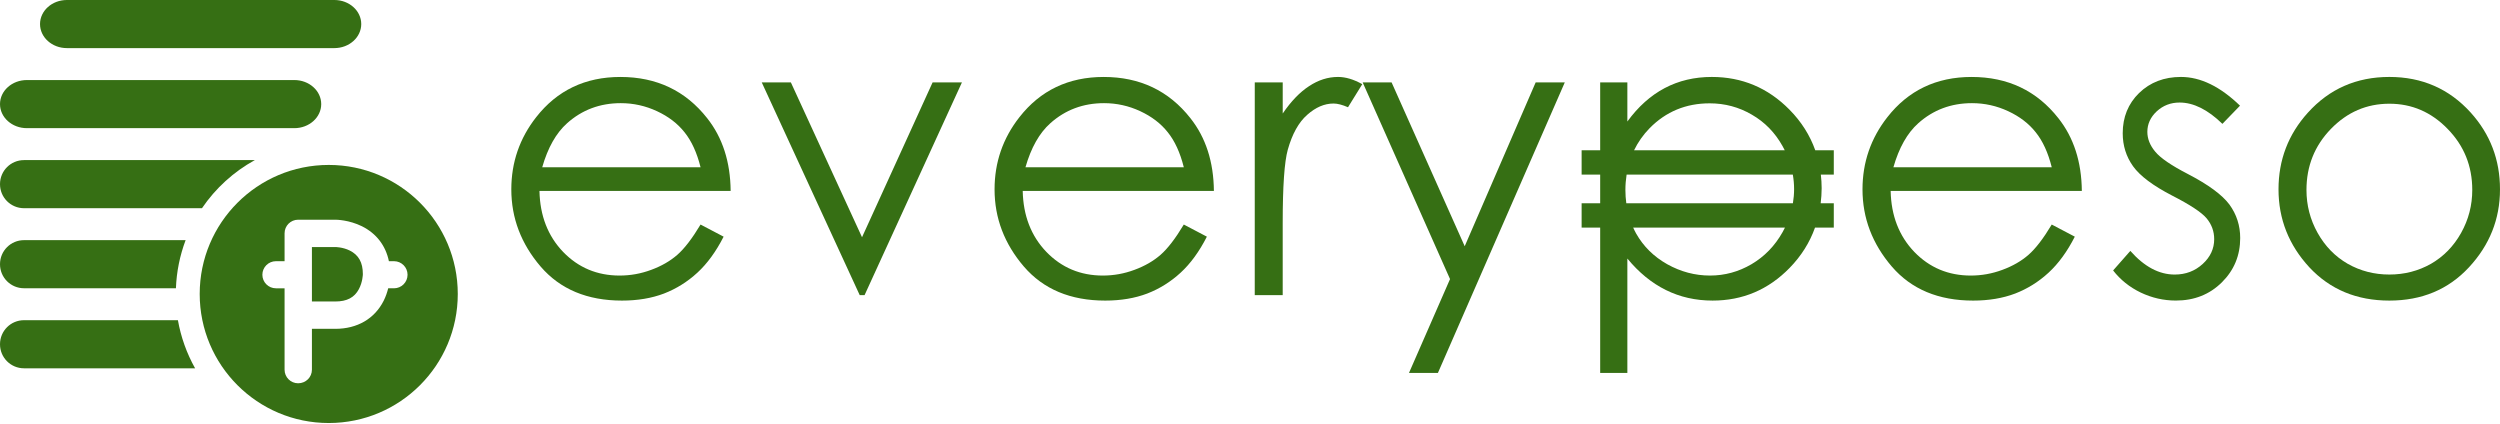
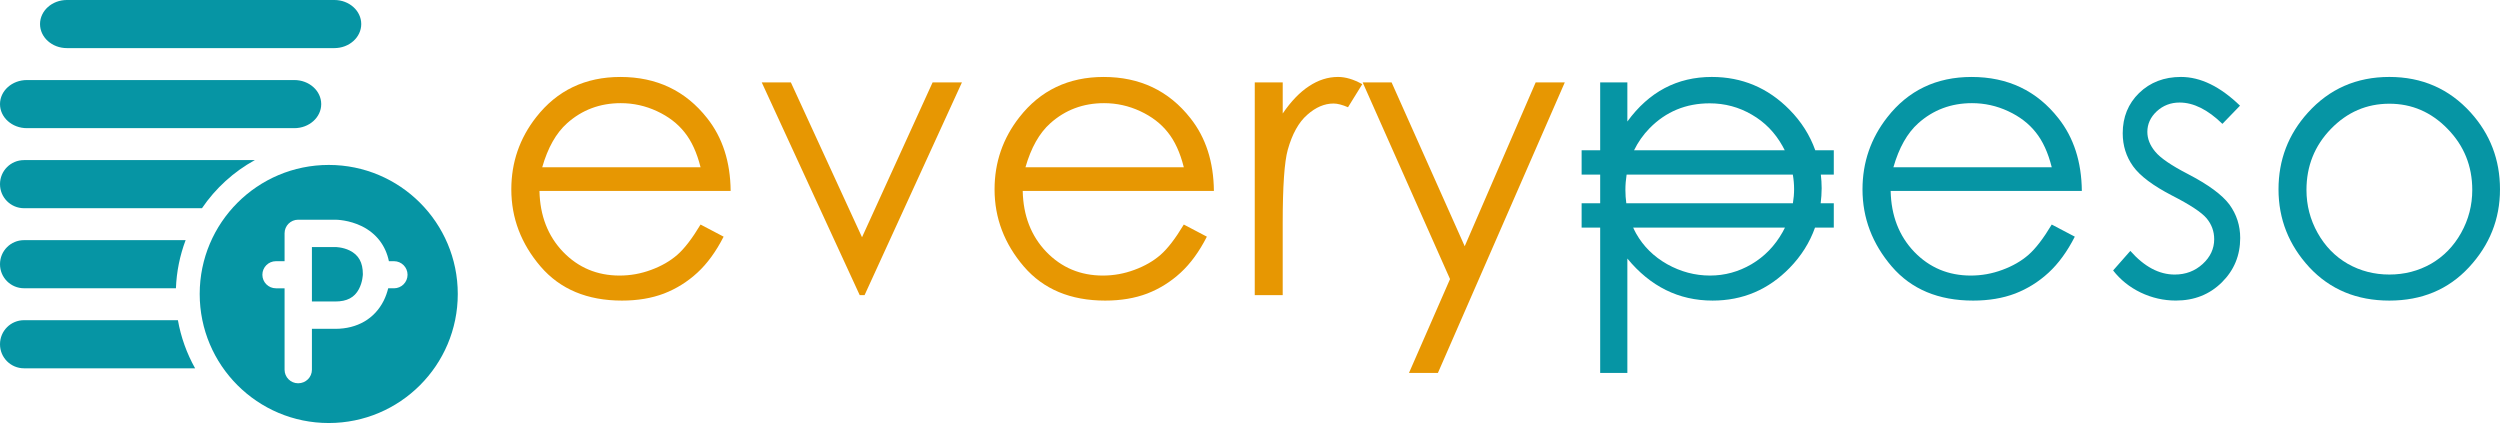
<svg xmlns="http://www.w3.org/2000/svg" width="1117.948" height="189.167" id="svg2" version="1.1">
  <defs id="defs4">
    <marker orient="auto" refY="0" refX="0" id="Arrow1Lend" style="overflow:visible">
      <path id="path4766" d="M -10.667,0 -14.933,4.267 0,0 -14.933,-4.267 Z" style="fill-rule:evenodd;stroke:#000000;stroke-width:0.853pt" />
    </marker>
    <clipPath id="clipPath3539" clipPathUnits="userSpaceOnUse">
      <path id="path3541" d="M 0,652.8 H 844.8 V 0 H 0 Z" style="stroke-width:1.067" />
    </clipPath>
  </defs>
  <g id="layer1" transform="translate(0,-933.3527)">
    <rect y="-1755789.5" x="-2349534.8" height="2670.933" width="3882.667" id="rect3137" style="opacity:0.7;fill:#000000;fill-opacity:1;fill-rule:nonzero;stroke:#000000;stroke-width:4.267;stroke-linecap:butt;stroke-miterlimit:4;stroke-dasharray:none;stroke-dashoffset:0;stroke-opacity:1" />
    <ellipse id="path3139" style="opacity:0.7;fill:#000000;fill-opacity:1;fill-rule:nonzero;stroke:#000000;stroke-width:4.267;stroke-linecap:butt;stroke-miterlimit:4;stroke-dasharray:none;stroke-dashoffset:0;stroke-opacity:1" cx="-2336824.2" cy="-1769522.5" rx="2066.667" ry="1026.667" />
    <ellipse id="path3141" style="opacity:0.7;fill:#000000;fill-opacity:1;fill-rule:nonzero;stroke:#000000;stroke-width:4.267;stroke-linecap:butt;stroke-miterlimit:4;stroke-dasharray:none;stroke-dashoffset:0;stroke-opacity:1" cx="-2335271" cy="-1769355.9" rx="1526.667" ry="846.667" />
    <g aria-label="P" style="font-style:normal;font-weight:normal;font-size:116.772px;line-height:125%;font-family:Sans;letter-spacing:0px;word-spacing:0px;fill:#0000ff;fill-opacity:1;stroke:none;stroke-width:2.919px;stroke-linecap:butt;stroke-linejoin:miter;stroke-opacity:1" id="text108" />
    <g id="g946" style="font-style:normal;font-weight:normal;font-size:116.772px;line-height:125%;font-family:Sans;letter-spacing:0px;word-spacing:0px;fill:#ff0000;fill-opacity:1;stroke:none;stroke-width:2.919px;stroke-linecap:butt;stroke-linejoin:miter;stroke-opacity:1" transform="rotate(90,-174.9448,-105.0552)" aria-label="I" />
    <g aria-label="I" transform="matrix(0,1,1,0,784.4492,69.8896)" style="font-style:normal;font-weight:normal;font-size:116.772px;line-height:125%;font-family:Sans;letter-spacing:0px;word-spacing:0px;fill:#ff0000;fill-opacity:1;stroke:none;stroke-width:2.919px;stroke-linecap:butt;stroke-linejoin:miter;stroke-opacity:1" id="g953" />
-     <g id="g179" style="fill:#366f14;fill-opacity:1" transform="matrix(1,0,0,1.000001,1137.284,-519.2057)">
-       <g id="g134" style="fill:#366f14;fill-opacity:1;stroke-width:1.117" transform="matrix(0.8949,0,0,0.8949,-1213.211,866.8305)">
-         <rect rx="13.433" ry="13.433" y="654.515" x="104.845" height="24.042" width="160.513" id="rect122" style="opacity:1;fill:#366f14;fill-opacity:1;fill-rule:nonzero;stroke:none;stroke-width:1.179;stroke-linecap:round;stroke-miterlimit:4;stroke-dasharray:none;stroke-dashoffset:0;stroke-opacity:1" />
-         <rect style="opacity:1;fill:#366f14;fill-opacity:1;fill-rule:nonzero;stroke:none;stroke-width:1.179;stroke-linecap:round;stroke-miterlimit:4;stroke-dasharray:none;stroke-dashoffset:0;stroke-opacity:1" id="rect124" width="160.513" height="24.042" x="84.845" y="694.515" ry="13.433" rx="13.433" />
-         <path id="path126" transform="translate(0,930.5196)" d="m 96.865,-196.004 c -6.66,0 -12.021,5.362 -12.021,12.021 0,6.66 5.362,12.02 12.021,12.02 h 88.904 a 76.502,76.502 0 0 1 26.416,-24.041 z" style="opacity:1;fill:#366f14;fill-opacity:1;fill-rule:nonzero;stroke:none;stroke-width:1.179;stroke-linecap:round;stroke-miterlimit:4;stroke-dasharray:none;stroke-dashoffset:0;stroke-opacity:1" />
-         <path id="path128" d="m 96.865,-156.004 c -6.66,0 -12.021,5.362 -12.021,12.021 0,6.66 5.362,12.02 12.021,12.02 h 75.889 a 76.502,76.502 0 0 1 4.842,-24.041 z" style="opacity:1;fill:#366f14;fill-opacity:1;fill-rule:nonzero;stroke:none;stroke-width:1.179;stroke-linecap:round;stroke-miterlimit:4;stroke-dasharray:none;stroke-dashoffset:0;stroke-opacity:1" transform="translate(0,930.5196)" />
-         <path id="path130" transform="translate(0,930.5196)" d="m 96.865,-116.004 c -6.66,0 -12.021,5.362 -12.021,12.021 0,6.66 5.362,12.02 12.021,12.02 h 85.469 a 76.502,76.502 0 0 1 -8.588,-24.041 z" style="opacity:1;fill:#366f14;fill-opacity:1;fill-rule:nonzero;stroke:none;stroke-width:1.179;stroke-linecap:round;stroke-miterlimit:4;stroke-dasharray:none;stroke-dashoffset:0;stroke-opacity:1" />
-         <path style="opacity:1;fill:#366f14;fill-opacity:1;fill-rule:nonzero;stroke:none;stroke-width:13.716;stroke-linecap:round;stroke-miterlimit:4;stroke-dasharray:none;stroke-dashoffset:0;stroke-opacity:1" d="m 249.113,-193.584 a 64.481,64.481 0 0 0 -64.48,64.48 64.481,64.481 0 0 0 64.48,64.482 64.481,64.481 0 0 0 64.48,-64.482 64.481,64.481 0 0 0 -64.48,-64.48 z m -15.295,27.365 h 18.566 c 0.701,0 6.89,0.117 13.312,3.27 7.221,3.61 11.86,9.649 13.479,17.463 h 2.553 c 3.737,0 6.771,3.035 6.771,6.771 0,3.737 -3.035,6.773 -6.771,6.773 h -2.9 c -0.485,1.936 -1.191,4.081 -2.271,6.242 -4.554,8.991 -13.195,14.012 -24.172,14.012 h -11.676 v 20.436 c 0,3.737 -3.037,6.773 -6.891,6.773 -3.737,0 -6.773,-3.037 -6.773,-6.773 v -40.689 h -4.324 c -3.737,0 -6.771,-3.037 -6.771,-6.773 0,-3.737 3.035,-6.771 6.771,-6.771 h 4.324 v -13.959 c 0,-3.737 3.037,-6.773 6.773,-6.773 z m 6.891,13.662 v 27.207 h 11.676 c 5.839,0 9.576,-1.984 11.795,-6.188 1.868,-3.503 1.984,-7.241 1.984,-7.475 0,-5.839 -2.102,-9.574 -6.539,-11.793 -3.503,-1.752 -7.24,-1.752 -7.24,-1.752 z" transform="translate(0,930.5196)" id="path132" />
+     <g id="g179" style="fill:#e79702;fill-opacity:1" transform="matrix(1,0,0,1.000001,1137.284,-519.2057)">
+       <g id="g134" style="fill:#0695a4;fill-opacity:1;stroke-width:1.117" transform="matrix(0.8949,0,0,0.8949,-1213.211,866.8305)">
+         <rect rx="13.433" ry="13.433" y="654.515" x="104.845" height="24.042" width="160.513" id="rect122" style="opacity:1;fill:#0695a4;fill-opacity:1;fill-rule:nonzero;stroke:none;stroke-width:1.179;stroke-linecap:round;stroke-miterlimit:4;stroke-dasharray:none;stroke-dashoffset:0;stroke-opacity:1" />
+         <rect style="opacity:1;fill:#0695a4;fill-opacity:1;fill-rule:nonzero;stroke:none;stroke-width:1.179;stroke-linecap:round;stroke-miterlimit:4;stroke-dasharray:none;stroke-dashoffset:0;stroke-opacity:1" id="rect124" width="160.513" height="24.042" x="84.845" y="694.515" ry="13.433" rx="13.433" />
+         <path id="path126" transform="translate(0,930.5196)" d="m 96.865,-196.004 c -6.66,0 -12.021,5.362 -12.021,12.021 0,6.66 5.362,12.02 12.021,12.02 h 88.904 a 76.502,76.502 0 0 1 26.416,-24.041 z" style="opacity:1;fill:#0695a4;fill-opacity:1;fill-rule:nonzero;stroke:none;stroke-width:1.179;stroke-linecap:round;stroke-miterlimit:4;stroke-dasharray:none;stroke-dashoffset:0;stroke-opacity:1" />
+         <path id="path128" d="m 96.865,-156.004 c -6.66,0 -12.021,5.362 -12.021,12.021 0,6.66 5.362,12.02 12.021,12.02 h 75.889 a 76.502,76.502 0 0 1 4.842,-24.041 z" style="opacity:1;fill:#0695a4;fill-opacity:1;fill-rule:nonzero;stroke:none;stroke-width:1.179;stroke-linecap:round;stroke-miterlimit:4;stroke-dasharray:none;stroke-dashoffset:0;stroke-opacity:1" transform="translate(0,930.5196)" />
+         <path id="path130" transform="translate(0,930.5196)" d="m 96.865,-116.004 c -6.66,0 -12.021,5.362 -12.021,12.021 0,6.66 5.362,12.02 12.021,12.02 h 85.469 a 76.502,76.502 0 0 1 -8.588,-24.041 z" style="opacity:1;fill:#0695a4;fill-opacity:1;fill-rule:nonzero;stroke:none;stroke-width:1.179;stroke-linecap:round;stroke-miterlimit:4;stroke-dasharray:none;stroke-dashoffset:0;stroke-opacity:1" />
+         <path style="opacity:1;fill:#0695a4;fill-opacity:1;fill-rule:nonzero;stroke:none;stroke-width:13.716;stroke-linecap:round;stroke-miterlimit:4;stroke-dasharray:none;stroke-dashoffset:0;stroke-opacity:1" d="m 249.113,-193.584 a 64.481,64.481 0 0 0 -64.48,64.48 64.481,64.481 0 0 0 64.48,64.482 64.481,64.481 0 0 0 64.48,-64.482 64.481,64.481 0 0 0 -64.48,-64.48 z m -15.295,27.365 h 18.566 c 0.701,0 6.89,0.117 13.312,3.27 7.221,3.61 11.86,9.649 13.479,17.463 h 2.553 c 3.737,0 6.771,3.035 6.771,6.771 0,3.737 -3.035,6.773 -6.771,6.773 h -2.9 c -0.485,1.936 -1.191,4.081 -2.271,6.242 -4.554,8.991 -13.195,14.012 -24.172,14.012 h -11.676 v 20.436 c 0,3.737 -3.037,6.773 -6.891,6.773 -3.737,0 -6.773,-3.037 -6.773,-6.773 v -40.689 h -4.324 c -3.737,0 -6.771,-3.037 -6.771,-6.773 0,-3.737 3.035,-6.771 6.771,-6.771 h 4.324 v -13.959 c 0,-3.737 3.037,-6.773 6.773,-6.773 z m 6.891,13.662 v 27.207 h 11.676 c 5.839,0 9.576,-1.984 11.795,-6.188 1.868,-3.503 1.984,-7.241 1.984,-7.475 0,-5.839 -2.102,-9.574 -6.539,-11.793 -3.503,-1.752 -7.24,-1.752 -7.24,-1.752 z" transform="translate(0,930.5196)" id="path132" />
      </g>
-       <g style="fill:#366f14;fill-opacity:1;stroke-width:0.505" id="g158" transform="matrix(7.877325,0,0,7.877325,-1822.798,-8150.722)">
-         <g style="fill:#366f14;fill-opacity:1;stroke-width:14.873" id="g136" transform="matrix(0.1198632,0,0,0.1198632,298.1122,897.9372)" />
-         <g id="g156" style="font-style:normal;font-variant:normal;font-weight:bold;font-stretch:normal;font-size:22.727px;line-height:125%;font-family:'Century Gothic';-inkscape-font-specification:'Century Gothic, Bold';font-variant-ligatures:normal;font-variant-caps:normal;font-variant-numeric:normal;font-feature-settings:normal;text-align:start;letter-spacing:0px;word-spacing:0px;writing-mode:lr-tb;text-anchor:start;fill:#366f14;fill-opacity:1;stroke:none;stroke-width:0.622px;stroke-linecap:butt;stroke-linejoin:miter;stroke-opacity:1" aria-label="everypeso">
-           <path id="path138" style="font-style:normal;font-variant:normal;font-weight:normal;font-stretch:normal;font-size:22.727px;font-family:'Century Gothic';-inkscape-font-specification:'Century Gothic';font-variant-ligatures:normal;font-variant-caps:normal;font-variant-numeric:normal;font-feature-settings:normal;text-align:start;writing-mode:lr-tb;text-anchor:start;fill:#366f14;fill-opacity:1;stroke-width:0.622px" d="m 126.793,1231.851 1.309,0.688 q -0.644,1.265 -1.487,2.042 -0.843,0.777 -1.898,1.187 -1.054,0.4 -2.386,0.4 -2.952,0 -4.616,-1.931 -1.665,-1.942 -1.665,-4.383 0,-2.297 1.409,-4.095 1.787,-2.286 4.783,-2.286 3.085,0 4.927,2.341 1.309,1.653 1.332,4.128 h -10.853 q 0.044,2.108 1.343,3.462 1.298,1.343 3.207,1.343 0.921,0 1.787,-0.322 0.877,-0.322 1.487,-0.854 0.61,-0.533 1.321,-1.72 z m 0,-3.252 q -0.311,-1.243 -0.91,-1.986 -0.588,-0.744 -1.565,-1.198 -0.977,-0.455 -2.053,-0.455 -1.776,0 -3.052,1.143 -0.932,0.832 -1.409,2.497 z" />
-           <path id="path140" style="font-style:normal;font-variant:normal;font-weight:normal;font-stretch:normal;font-size:22.727px;font-family:'Century Gothic';-inkscape-font-specification:'Century Gothic';font-variant-ligatures:normal;font-variant-caps:normal;font-variant-numeric:normal;font-feature-settings:normal;text-align:start;writing-mode:lr-tb;text-anchor:start;fill:#366f14;fill-opacity:1;stroke-width:0.622px" d="m 130.267,1223.783 h 1.653 l 4.039,8.789 4.006,-8.789 h 1.665 l -5.526,12.074 h -0.277 z" />
-           <path id="path142" style="font-style:normal;font-variant:normal;font-weight:normal;font-stretch:normal;font-size:22.727px;font-family:'Century Gothic';-inkscape-font-specification:'Century Gothic';font-variant-ligatures:normal;font-variant-caps:normal;font-variant-numeric:normal;font-feature-settings:normal;text-align:start;writing-mode:lr-tb;text-anchor:start;fill:#366f14;fill-opacity:1;stroke-width:0.622px" d="m 154.226,1231.851 1.309,0.688 q -0.644,1.265 -1.487,2.042 -0.843,0.777 -1.898,1.187 -1.054,0.4 -2.386,0.4 -2.952,0 -4.616,-1.931 -1.665,-1.942 -1.665,-4.383 0,-2.297 1.409,-4.095 1.787,-2.286 4.783,-2.286 3.085,0 4.927,2.341 1.309,1.653 1.332,4.128 h -10.853 q 0.044,2.108 1.343,3.462 1.298,1.343 3.207,1.343 0.921,0 1.787,-0.322 0.877,-0.322 1.487,-0.854 0.61,-0.533 1.321,-1.72 z m 0,-3.252 q -0.311,-1.243 -0.91,-1.986 -0.588,-0.744 -1.565,-1.198 -0.977,-0.455 -2.053,-0.455 -1.776,0 -3.052,1.143 -0.932,0.832 -1.409,2.497 z" />
-           <path id="path144" style="font-style:normal;font-variant:normal;font-weight:normal;font-stretch:normal;font-size:22.727px;font-family:'Century Gothic';-inkscape-font-specification:'Century Gothic';font-variant-ligatures:normal;font-variant-caps:normal;font-variant-numeric:normal;font-feature-settings:normal;text-align:start;writing-mode:lr-tb;text-anchor:start;fill:#366f14;fill-opacity:1;stroke-width:0.622px" d="m 158.254,1223.783 h 1.587 v 1.764 q 0.71,-1.043 1.498,-1.554 0.788,-0.521 1.642,-0.521 0.644,0 1.376,0.411 l -0.81,1.309 q -0.488,-0.211 -0.821,-0.211 -0.777,0 -1.498,0.644 -0.721,0.633 -1.099,1.975 -0.289,1.032 -0.289,4.173 v 4.084 h -1.587 z" />
-           <path id="path146" style="font-style:normal;font-variant:normal;font-weight:normal;font-stretch:normal;font-size:22.727px;font-family:'Century Gothic';-inkscape-font-specification:'Century Gothic';font-variant-ligatures:normal;font-variant-caps:normal;font-variant-numeric:normal;font-feature-settings:normal;text-align:start;writing-mode:lr-tb;text-anchor:start;fill:#366f14;fill-opacity:1;stroke-width:0.622px" d="m 164.38,1223.783 h 1.642 l 4.15,9.3 4.028,-9.3 h 1.653 l -7.202,16.491 h -1.642 l 2.33,-5.327 z" />
-           <path id="path148" transform="matrix(0.3457253,0,0,0.3457253,-115.9722,1271.998)" d="m 868.236,-140.359 c -2.846,0 -5.423,0.61 -7.734,1.83 -2.311,1.22 -4.355,3.049 -6.131,5.488 v -6.42 h -4.463 v 11.135 h -3.047 v 4 h 3.047 v 4.707 h -3.047 v 4 h 3.047 v 23.855 h 4.463 v -18.777 c 1.883,2.29 3.99,4.012 6.322,5.168 2.332,1.155 4.89,1.734 7.672,1.734 4.943,0 9.158,-1.788 12.646,-5.361 1.925,-1.972 3.303,-4.184 4.172,-6.619 h 3.084 v -4 h -2.154 c 0.096,-0.807 0.162,-1.627 0.162,-2.477 0,-0.762 -0.054,-1.502 -0.135,-2.23 h 2.127 v -4 h -3.045 c -0.871,-2.448 -2.271,-4.679 -4.242,-6.674 -3.531,-3.574 -7.78,-5.359 -12.744,-5.359 z m -0.352,4.332 c 2.504,0 4.813,0.622 6.932,1.863 2.119,1.22 3.8,2.942 5.041,5.168 0.126,0.222 0.24,0.445 0.354,0.67 h -24.736 c 0.639,-1.315 1.483,-2.525 2.555,-3.623 2.675,-2.718 5.961,-4.078 9.855,-4.078 z m -13.637,11.701 h 27.293 c 0.135,0.784 0.209,1.58 0.209,2.391 0,0.783 -0.069,1.555 -0.197,2.316 h -27.355 c -0.095,-0.709 -0.148,-1.436 -0.148,-2.188 0,-0.873 0.076,-1.708 0.199,-2.52 z m 1.082,8.707 h 24.918 c -0.124,0.25 -0.252,0.499 -0.391,0.746 -1.263,2.247 -2.964,4.001 -5.104,5.264 -2.118,1.241 -4.389,1.861 -6.807,1.861 -2.461,0 -4.804,-0.62 -7.029,-1.861 -2.204,-1.241 -3.905,-2.921 -5.104,-5.039 -0.176,-0.317 -0.335,-0.642 -0.484,-0.971 z" style="font-style:normal;font-variant:normal;font-weight:normal;font-stretch:normal;font-size:22.727px;font-family:'Century Gothic';-inkscape-font-specification:'Century Gothic';font-variant-ligatures:normal;font-variant-caps:normal;font-variant-numeric:normal;font-feature-settings:normal;text-align:start;writing-mode:lr-tb;text-anchor:start;fill:#366f14;fill-opacity:1;stroke-width:1.799px" />
-           <path id="path150" style="font-style:normal;font-variant:normal;font-weight:normal;font-stretch:normal;font-size:22.727px;font-family:'Century Gothic';-inkscape-font-specification:'Century Gothic';font-variant-ligatures:normal;font-variant-caps:normal;font-variant-numeric:normal;font-feature-settings:normal;text-align:start;writing-mode:lr-tb;text-anchor:start;fill:#366f14;fill-opacity:1;stroke-width:0.622px" d="m 203.497,1231.851 1.309,0.688 q -0.644,1.265 -1.487,2.042 -0.843,0.777 -1.898,1.187 -1.054,0.4 -2.386,0.4 -2.952,0 -4.616,-1.931 -1.665,-1.942 -1.665,-4.383 0,-2.297 1.409,-4.095 1.787,-2.286 4.783,-2.286 3.085,0 4.927,2.341 1.309,1.653 1.332,4.128 h -10.853 q 0.044,2.108 1.343,3.462 1.298,1.343 3.207,1.343 0.921,0 1.787,-0.322 0.877,-0.322 1.487,-0.854 0.61,-0.533 1.321,-1.72 z m 0,-3.252 q -0.311,-1.243 -0.91,-1.986 -0.588,-0.744 -1.565,-1.198 -0.977,-0.455 -2.053,-0.455 -1.776,0 -3.052,1.143 -0.932,0.832 -1.409,2.497 z" />
-           <path id="path152" style="font-style:normal;font-variant:normal;font-weight:normal;font-stretch:normal;font-size:22.727px;font-family:'Century Gothic';-inkscape-font-specification:'Century Gothic';font-variant-ligatures:normal;font-variant-caps:normal;font-variant-numeric:normal;font-feature-settings:normal;text-align:start;writing-mode:lr-tb;text-anchor:start;fill:#366f14;fill-opacity:1;stroke-width:0.622px" d="m 214.184,1225.103 -0.999,1.032 q -1.243,-1.21 -2.43,-1.21 -0.755,0 -1.298,0.499 -0.533,0.499 -0.533,1.165 0,0.588 0.444,1.121 0.444,0.544 1.864,1.276 1.731,0.899 2.353,1.731 0.61,0.843 0.61,1.898 0,1.487 -1.043,2.519 -1.043,1.032 -2.608,1.032 -1.043,0 -1.998,-0.455 -0.943,-0.455 -1.565,-1.254 l 0.977,-1.11 q 1.187,1.343 2.519,1.343 0.932,0 1.587,-0.599 0.655,-0.599 0.655,-1.409 0,-0.666 -0.433,-1.187 -0.433,-0.51 -1.953,-1.287 -1.631,-0.843 -2.219,-1.665 -0.588,-0.821 -0.588,-1.875 0,-1.376 0.932,-2.286 0.943,-0.91 2.375,-0.91 1.665,0 3.351,1.631 z" />
-           <path id="path154" style="font-style:normal;font-variant:normal;font-weight:normal;font-stretch:normal;font-size:22.727px;font-family:'Century Gothic';-inkscape-font-specification:'Century Gothic';font-variant-ligatures:normal;font-variant-caps:normal;font-variant-numeric:normal;font-feature-settings:normal;text-align:start;writing-mode:lr-tb;text-anchor:start;fill:#366f14;fill-opacity:1;stroke-width:0.622px" d="m 222.662,1223.472 q 2.785,0 4.616,2.02 1.665,1.842 1.665,4.361 0,2.53 -1.764,4.428 -1.753,1.887 -4.517,1.887 -2.774,0 -4.539,-1.887 -1.753,-1.898 -1.753,-4.428 0,-2.508 1.665,-4.35 1.831,-2.031 4.628,-2.031 z m 0,1.52 q -1.931,0 -3.318,1.431 -1.387,1.432 -1.387,3.462 0,1.309 0.633,2.441 0.633,1.132 1.709,1.753 1.076,0.61 2.364,0.61 1.287,0 2.364,-0.61 1.076,-0.621 1.709,-1.753 0.633,-1.132 0.633,-2.441 0,-2.031 -1.398,-3.462 -1.387,-1.431 -3.307,-1.431 z" />
+       <g style="fill:#e79702;fill-opacity:1;stroke-width:0.505" id="g158" transform="matrix(7.877325,0,0,7.877325,-1822.798,-8150.722)">
+         <g style="fill:#e79702;fill-opacity:1;stroke-width:14.873" id="g136" transform="matrix(0.1198632,0,0,0.1198632,298.1122,897.9372)" />
+         <g id="g156" style="font-style:normal;font-variant:normal;font-weight:bold;font-stretch:normal;font-size:22.727px;line-height:125%;font-family:'Century Gothic';-inkscape-font-specification:'Century Gothic, Bold';font-variant-ligatures:normal;font-variant-caps:normal;font-variant-numeric:normal;font-feature-settings:normal;text-align:start;letter-spacing:0px;word-spacing:0px;writing-mode:lr-tb;text-anchor:start;fill:#e79702;fill-opacity:1;stroke:none;stroke-width:0.622px;stroke-linecap:butt;stroke-linejoin:miter;stroke-opacity:1" aria-label="everypeso">
+           <path id="path138" style="font-style:normal;font-variant:normal;font-weight:normal;font-stretch:normal;font-size:22.727px;font-family:'Century Gothic';-inkscape-font-specification:'Century Gothic';font-variant-ligatures:normal;font-variant-caps:normal;font-variant-numeric:normal;font-feature-settings:normal;text-align:start;writing-mode:lr-tb;text-anchor:start;fill:#e79702;fill-opacity:1;stroke-width:0.622px" d="m 126.793,1231.851 1.309,0.688 q -0.644,1.265 -1.487,2.042 -0.843,0.777 -1.898,1.187 -1.054,0.4 -2.386,0.4 -2.952,0 -4.616,-1.931 -1.665,-1.942 -1.665,-4.383 0,-2.297 1.409,-4.095 1.787,-2.286 4.783,-2.286 3.085,0 4.927,2.341 1.309,1.653 1.332,4.128 h -10.853 q 0.044,2.108 1.343,3.462 1.298,1.343 3.207,1.343 0.921,0 1.787,-0.322 0.877,-0.322 1.487,-0.854 0.61,-0.533 1.321,-1.72 z m 0,-3.252 q -0.311,-1.243 -0.91,-1.986 -0.588,-0.744 -1.565,-1.198 -0.977,-0.455 -2.053,-0.455 -1.776,0 -3.052,1.143 -0.932,0.832 -1.409,2.497 z" />
+           <path id="path140" style="font-style:normal;font-variant:normal;font-weight:normal;font-stretch:normal;font-size:22.727px;font-family:'Century Gothic';-inkscape-font-specification:'Century Gothic';font-variant-ligatures:normal;font-variant-caps:normal;font-variant-numeric:normal;font-feature-settings:normal;text-align:start;writing-mode:lr-tb;text-anchor:start;fill:#e79702;fill-opacity:1;stroke-width:0.622px" d="m 130.267,1223.783 h 1.653 l 4.039,8.789 4.006,-8.789 h 1.665 l -5.526,12.074 h -0.277 z" />
+           <path id="path142" style="font-style:normal;font-variant:normal;font-weight:normal;font-stretch:normal;font-size:22.727px;font-family:'Century Gothic';-inkscape-font-specification:'Century Gothic';font-variant-ligatures:normal;font-variant-caps:normal;font-variant-numeric:normal;font-feature-settings:normal;text-align:start;writing-mode:lr-tb;text-anchor:start;fill:#e79702;fill-opacity:1;stroke-width:0.622px" d="m 154.226,1231.851 1.309,0.688 q -0.644,1.265 -1.487,2.042 -0.843,0.777 -1.898,1.187 -1.054,0.4 -2.386,0.4 -2.952,0 -4.616,-1.931 -1.665,-1.942 -1.665,-4.383 0,-2.297 1.409,-4.095 1.787,-2.286 4.783,-2.286 3.085,0 4.927,2.341 1.309,1.653 1.332,4.128 h -10.853 q 0.044,2.108 1.343,3.462 1.298,1.343 3.207,1.343 0.921,0 1.787,-0.322 0.877,-0.322 1.487,-0.854 0.61,-0.533 1.321,-1.72 z m 0,-3.252 q -0.311,-1.243 -0.91,-1.986 -0.588,-0.744 -1.565,-1.198 -0.977,-0.455 -2.053,-0.455 -1.776,0 -3.052,1.143 -0.932,0.832 -1.409,2.497 z" />
+           <path id="path144" style="font-style:normal;font-variant:normal;font-weight:normal;font-stretch:normal;font-size:22.727px;font-family:'Century Gothic';-inkscape-font-specification:'Century Gothic';font-variant-ligatures:normal;font-variant-caps:normal;font-variant-numeric:normal;font-feature-settings:normal;text-align:start;writing-mode:lr-tb;text-anchor:start;fill:#e79702;fill-opacity:1;stroke-width:0.622px" d="m 158.254,1223.783 h 1.587 v 1.764 q 0.71,-1.043 1.498,-1.554 0.788,-0.521 1.642,-0.521 0.644,0 1.376,0.411 l -0.81,1.309 q -0.488,-0.211 -0.821,-0.211 -0.777,0 -1.498,0.644 -0.721,0.633 -1.099,1.975 -0.289,1.032 -0.289,4.173 v 4.084 h -1.587 z" />
+           <path id="path146" style="font-style:normal;font-variant:normal;font-weight:normal;font-stretch:normal;font-size:22.727px;font-family:'Century Gothic';-inkscape-font-specification:'Century Gothic';font-variant-ligatures:normal;font-variant-caps:normal;font-variant-numeric:normal;font-feature-settings:normal;text-align:start;writing-mode:lr-tb;text-anchor:start;fill:#e79702;fill-opacity:1;stroke-width:0.622px" d="m 164.38,1223.783 h 1.642 l 4.15,9.3 4.028,-9.3 h 1.653 l -7.202,16.491 h -1.642 l 2.33,-5.327 z" />
+           <path id="path148" transform="matrix(0.3457253,0,0,0.3457253,-115.9722,1271.998)" d="m 868.236,-140.359 c -2.846,0 -5.423,0.61 -7.734,1.83 -2.311,1.22 -4.355,3.049 -6.131,5.488 v -6.42 h -4.463 v 11.135 h -3.047 v 4 h 3.047 v 4.707 h -3.047 v 4 h 3.047 v 23.855 h 4.463 v -18.777 c 1.883,2.29 3.99,4.012 6.322,5.168 2.332,1.155 4.89,1.734 7.672,1.734 4.943,0 9.158,-1.788 12.646,-5.361 1.925,-1.972 3.303,-4.184 4.172,-6.619 h 3.084 v -4 h -2.154 c 0.096,-0.807 0.162,-1.627 0.162,-2.477 0,-0.762 -0.054,-1.502 -0.135,-2.23 h 2.127 v -4 h -3.045 c -0.871,-2.448 -2.271,-4.679 -4.242,-6.674 -3.531,-3.574 -7.78,-5.359 -12.744,-5.359 z m -0.352,4.332 c 2.504,0 4.813,0.622 6.932,1.863 2.119,1.22 3.8,2.942 5.041,5.168 0.126,0.222 0.24,0.445 0.354,0.67 h -24.736 c 0.639,-1.315 1.483,-2.525 2.555,-3.623 2.675,-2.718 5.961,-4.078 9.855,-4.078 z m -13.637,11.701 h 27.293 c 0.135,0.784 0.209,1.58 0.209,2.391 0,0.783 -0.069,1.555 -0.197,2.316 h -27.355 c -0.095,-0.709 -0.148,-1.436 -0.148,-2.188 0,-0.873 0.076,-1.708 0.199,-2.52 z m 1.082,8.707 h 24.918 c -0.124,0.25 -0.252,0.499 -0.391,0.746 -1.263,2.247 -2.964,4.001 -5.104,5.264 -2.118,1.241 -4.389,1.861 -6.807,1.861 -2.461,0 -4.804,-0.62 -7.029,-1.861 -2.204,-1.241 -3.905,-2.921 -5.104,-5.039 -0.176,-0.317 -0.335,-0.642 -0.484,-0.971 z" style="font-style:normal;font-variant:normal;font-weight:normal;font-stretch:normal;font-size:22.727px;font-family:'Century Gothic';-inkscape-font-specification:'Century Gothic';font-variant-ligatures:normal;font-variant-caps:normal;font-variant-numeric:normal;font-feature-settings:normal;text-align:start;writing-mode:lr-tb;text-anchor:start;fill:#0695a4;fill-opacity:1;stroke-width:1.799px" />
+           <path id="path150" style="font-style:normal;font-variant:normal;font-weight:normal;font-stretch:normal;font-size:22.727px;font-family:'Century Gothic';-inkscape-font-specification:'Century Gothic';font-variant-ligatures:normal;font-variant-caps:normal;font-variant-numeric:normal;font-feature-settings:normal;text-align:start;writing-mode:lr-tb;text-anchor:start;fill:#0695a4;fill-opacity:1;stroke-width:0.622px" d="m 203.497,1231.851 1.309,0.688 q -0.644,1.265 -1.487,2.042 -0.843,0.777 -1.898,1.187 -1.054,0.4 -2.386,0.4 -2.952,0 -4.616,-1.931 -1.665,-1.942 -1.665,-4.383 0,-2.297 1.409,-4.095 1.787,-2.286 4.783,-2.286 3.085,0 4.927,2.341 1.309,1.653 1.332,4.128 h -10.853 q 0.044,2.108 1.343,3.462 1.298,1.343 3.207,1.343 0.921,0 1.787,-0.322 0.877,-0.322 1.487,-0.854 0.61,-0.533 1.321,-1.72 z m 0,-3.252 q -0.311,-1.243 -0.91,-1.986 -0.588,-0.744 -1.565,-1.198 -0.977,-0.455 -2.053,-0.455 -1.776,0 -3.052,1.143 -0.932,0.832 -1.409,2.497 z" />
+           <path id="path152" style="font-style:normal;font-variant:normal;font-weight:normal;font-stretch:normal;font-size:22.727px;font-family:'Century Gothic';-inkscape-font-specification:'Century Gothic';font-variant-ligatures:normal;font-variant-caps:normal;font-variant-numeric:normal;font-feature-settings:normal;text-align:start;writing-mode:lr-tb;text-anchor:start;fill:#0695a4;fill-opacity:1;stroke-width:0.622px" d="m 214.184,1225.103 -0.999,1.032 q -1.243,-1.21 -2.43,-1.21 -0.755,0 -1.298,0.499 -0.533,0.499 -0.533,1.165 0,0.588 0.444,1.121 0.444,0.544 1.864,1.276 1.731,0.899 2.353,1.731 0.61,0.843 0.61,1.898 0,1.487 -1.043,2.519 -1.043,1.032 -2.608,1.032 -1.043,0 -1.998,-0.455 -0.943,-0.455 -1.565,-1.254 l 0.977,-1.11 q 1.187,1.343 2.519,1.343 0.932,0 1.587,-0.599 0.655,-0.599 0.655,-1.409 0,-0.666 -0.433,-1.187 -0.433,-0.51 -1.953,-1.287 -1.631,-0.843 -2.219,-1.665 -0.588,-0.821 -0.588,-1.875 0,-1.376 0.932,-2.286 0.943,-0.91 2.375,-0.91 1.665,0 3.351,1.631 z" />
+           <path id="path154" style="font-style:normal;font-variant:normal;font-weight:normal;font-stretch:normal;font-size:22.727px;font-family:'Century Gothic';-inkscape-font-specification:'Century Gothic';font-variant-ligatures:normal;font-variant-caps:normal;font-variant-numeric:normal;font-feature-settings:normal;text-align:start;writing-mode:lr-tb;text-anchor:start;fill:#0695a4;fill-opacity:1;stroke-width:0.622px" d="m 222.662,1223.472 q 2.785,0 4.616,2.02 1.665,1.842 1.665,4.361 0,2.53 -1.764,4.428 -1.753,1.887 -4.517,1.887 -2.774,0 -4.539,-1.887 -1.753,-1.898 -1.753,-4.428 0,-2.508 1.665,-4.35 1.831,-2.031 4.628,-2.031 z m 0,1.52 q -1.931,0 -3.318,1.431 -1.387,1.432 -1.387,3.462 0,1.309 0.633,2.441 0.633,1.132 1.709,1.753 1.076,0.61 2.364,0.61 1.287,0 2.364,-0.61 1.076,-0.621 1.709,-1.753 0.633,-1.132 0.633,-2.441 0,-2.031 -1.398,-3.462 -1.387,-1.431 -3.307,-1.431 z" />
        </g>
      </g>
    </g>
  </g>
</svg>
